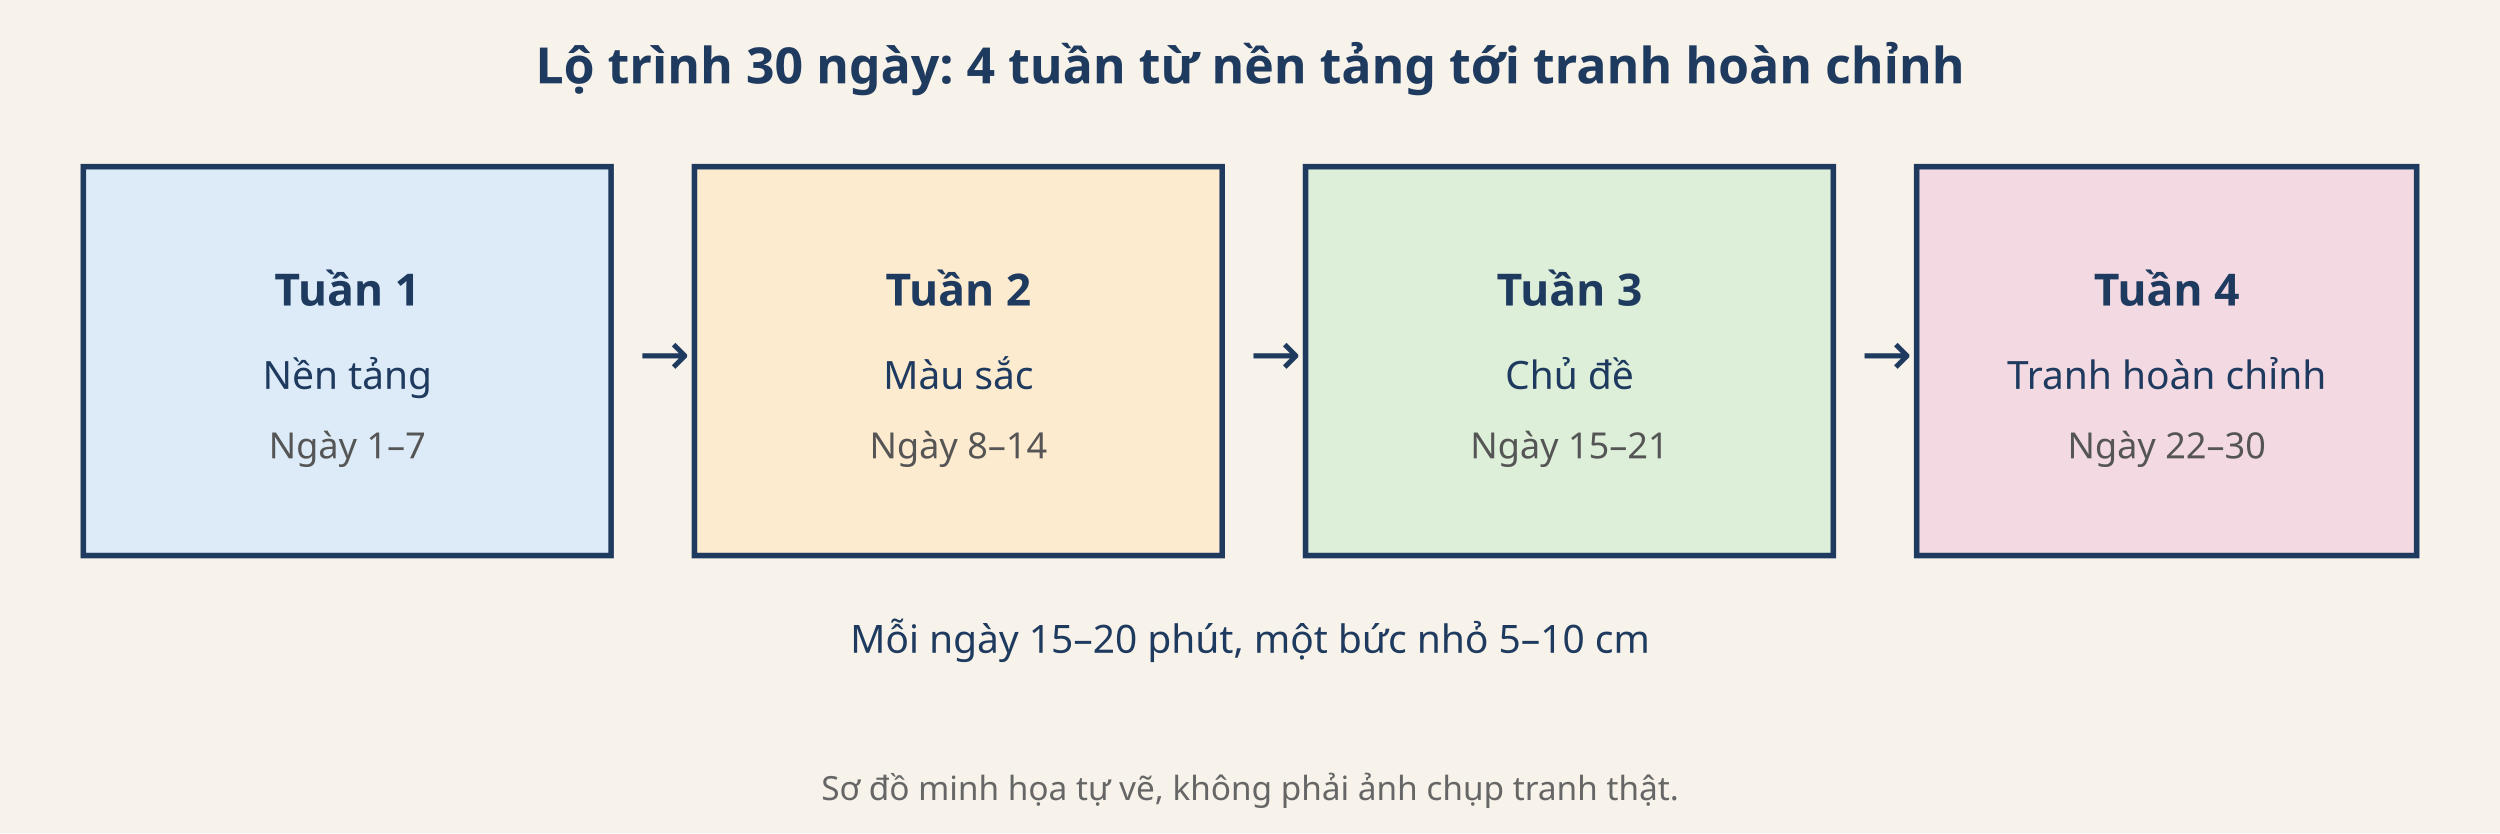
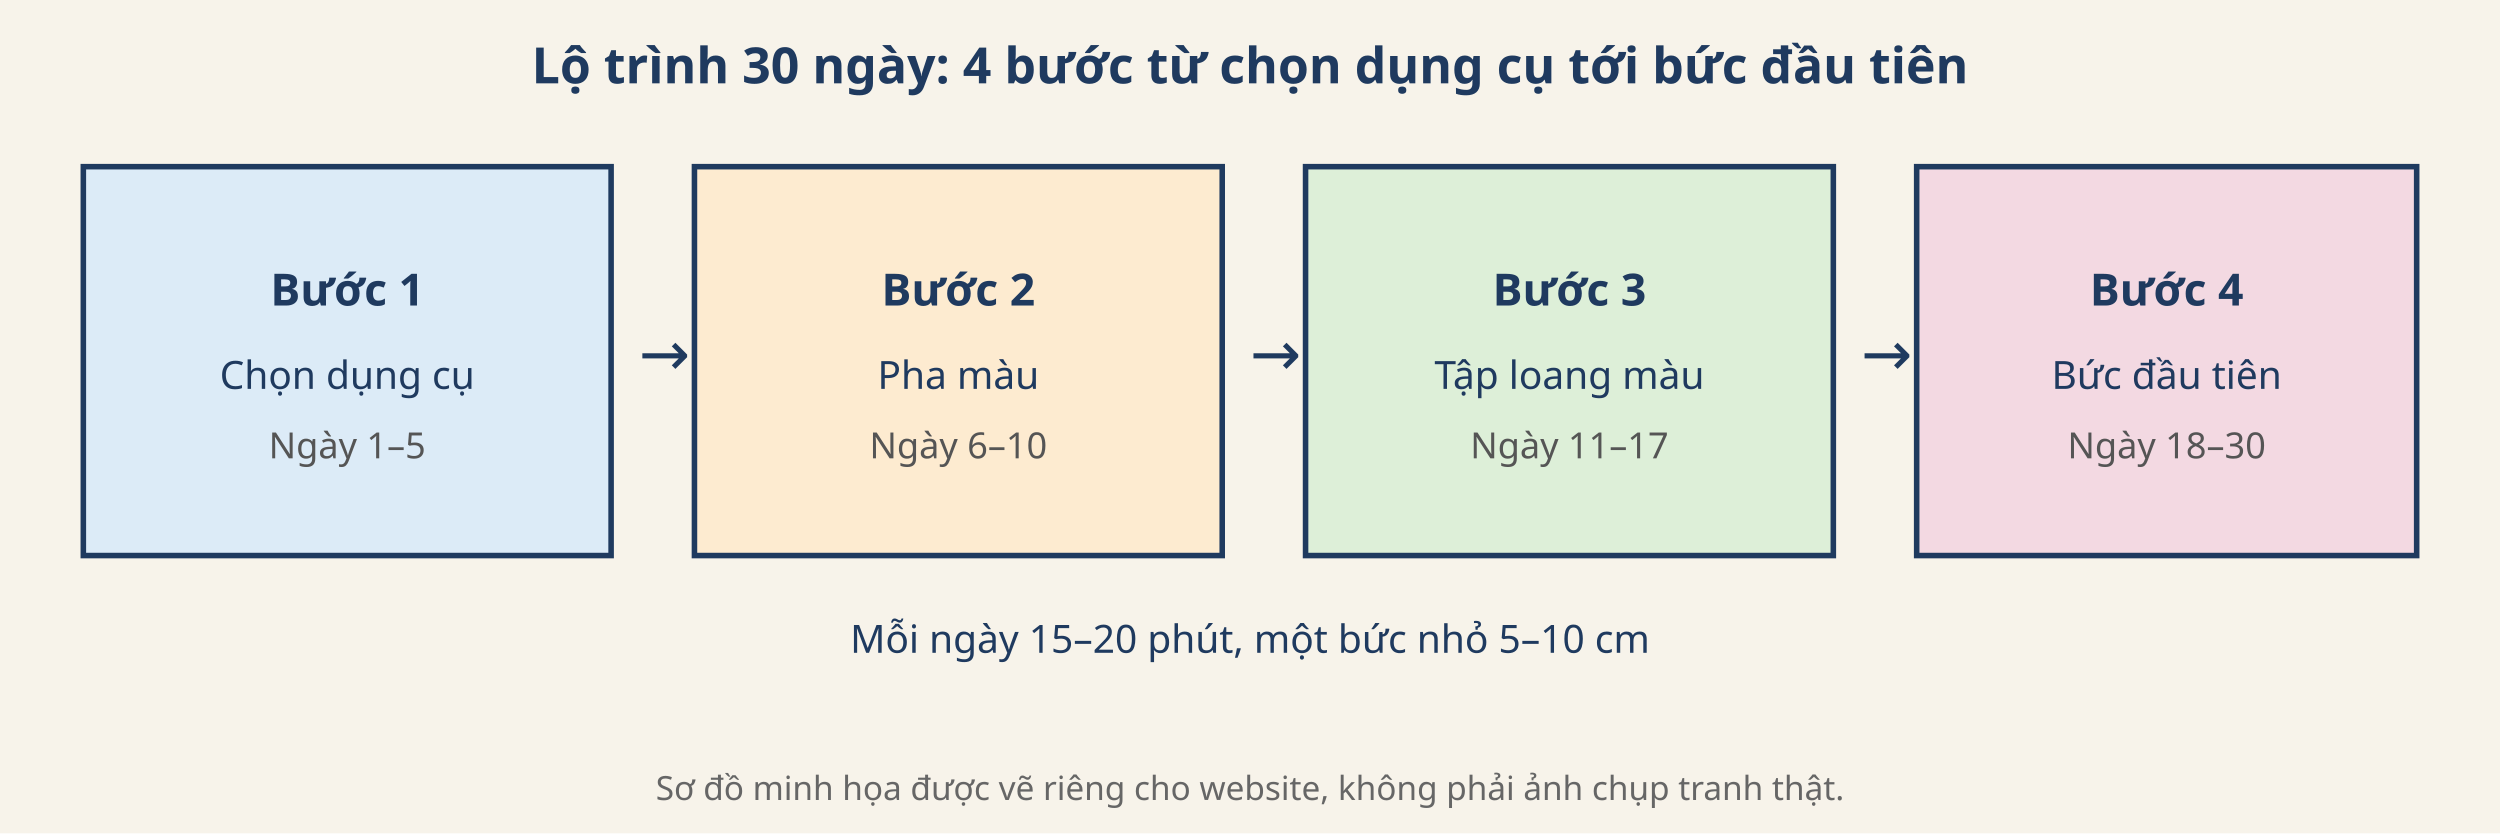
- <svg xmlns="http://www.w3.org/2000/svg" width="900" height="300" viewBox="0 0 900 300" role="img" aria-label="Sơ đồ lộ trình 30 ngày: 4 tuần từ nền tảng tới bức tranh hoàn chỉnh">
+ <svg xmlns="http://www.w3.org/2000/svg" width="900" height="300" viewBox="0 0 900 300" role="img" aria-label="Sơ đồ lộ trình 30 ngày: 4 bước từ chọn dụng cụ tới bức vẽ đầu tiên">
  <rect width="900" height="300" fill="#f7f3ea" />
-   <text x="450" y="30" font-family="sans-serif" font-size="18" font-weight="bold" fill="#1f3a5f" text-anchor="middle">Lộ trình 30 ngày: 4 tuần từ nền tảng tới tranh hoàn chỉnh</text>
+   <text x="450" y="30" font-family="sans-serif" font-size="18" font-weight="bold" fill="#1f3a5f" text-anchor="middle">Lộ trình 30 ngày: 4 bước từ chọn dụng cụ tới bức đầu tiên</text>
  <rect x="30" y="60" width="190" height="140" fill="#dcebf7" stroke="#1f3a5f" stroke-width="2" />
-   <text x="125" y="110" font-family="sans-serif" font-size="16" font-weight="bold" fill="#1f3a5f" text-anchor="middle">Tuần 1</text>
-   <text x="125" y="140" font-family="sans-serif" font-size="14" fill="#1f3a5f" text-anchor="middle">Nền tảng</text>
-   <text x="125" y="165" font-family="sans-serif" font-size="13" fill="#555555" text-anchor="middle">Ngày 1–7</text>
+   <text x="125" y="110" font-family="sans-serif" font-size="16" font-weight="bold" fill="#1f3a5f" text-anchor="middle">Bước 1</text>
+   <text x="125" y="140" font-family="sans-serif" font-size="14" fill="#1f3a5f" text-anchor="middle">Chọn dụng cụ</text>
+   <text x="125" y="165" font-family="sans-serif" font-size="13" fill="#555555" text-anchor="middle">Ngày 1–5</text>
  <text x="230" y="135" font-family="sans-serif" font-size="22" fill="#1f3a5f">→</text>
  <rect x="250" y="60" width="190" height="140" fill="#fdebd0" stroke="#1f3a5f" stroke-width="2" />
-   <text x="345" y="110" font-family="sans-serif" font-size="16" font-weight="bold" fill="#1f3a5f" text-anchor="middle">Tuần 2</text>
-   <text x="345" y="140" font-family="sans-serif" font-size="14" fill="#1f3a5f" text-anchor="middle">Màu sắc</text>
-   <text x="345" y="165" font-family="sans-serif" font-size="13" fill="#555555" text-anchor="middle">Ngày 8–14</text>
+   <text x="345" y="110" font-family="sans-serif" font-size="16" font-weight="bold" fill="#1f3a5f" text-anchor="middle">Bước 2</text>
+   <text x="345" y="140" font-family="sans-serif" font-size="14" fill="#1f3a5f" text-anchor="middle">Pha màu</text>
+   <text x="345" y="165" font-family="sans-serif" font-size="13" fill="#555555" text-anchor="middle">Ngày 6–10</text>
  <text x="450" y="135" font-family="sans-serif" font-size="22" fill="#1f3a5f">→</text>
  <rect x="470" y="60" width="190" height="140" fill="#ddefd8" stroke="#1f3a5f" stroke-width="2" />
-   <text x="565" y="110" font-family="sans-serif" font-size="16" font-weight="bold" fill="#1f3a5f" text-anchor="middle">Tuần 3</text>
-   <text x="565" y="140" font-family="sans-serif" font-size="14" fill="#1f3a5f" text-anchor="middle">Chủ đề</text>
-   <text x="565" y="165" font-family="sans-serif" font-size="13" fill="#555555" text-anchor="middle">Ngày 15–21</text>
+   <text x="565" y="110" font-family="sans-serif" font-size="16" font-weight="bold" fill="#1f3a5f" text-anchor="middle">Bước 3</text>
+   <text x="565" y="140" font-family="sans-serif" font-size="14" fill="#1f3a5f" text-anchor="middle">Tập loang màu</text>
+   <text x="565" y="165" font-family="sans-serif" font-size="13" fill="#555555" text-anchor="middle">Ngày 11–17</text>
  <text x="670" y="135" font-family="sans-serif" font-size="22" fill="#1f3a5f">→</text>
  <rect x="690" y="60" width="180" height="140" fill="#f3d9e2" stroke="#1f3a5f" stroke-width="2" />
-   <text x="780" y="110" font-family="sans-serif" font-size="16" font-weight="bold" fill="#1f3a5f" text-anchor="middle">Tuần 4</text>
-   <text x="780" y="140" font-family="sans-serif" font-size="14" fill="#1f3a5f" text-anchor="middle">Tranh hoàn chỉnh</text>
-   <text x="780" y="165" font-family="sans-serif" font-size="13" fill="#555555" text-anchor="middle">Ngày 22–30</text>
+   <text x="780" y="110" font-family="sans-serif" font-size="16" font-weight="bold" fill="#1f3a5f" text-anchor="middle">Bước 4</text>
+   <text x="780" y="140" font-family="sans-serif" font-size="14" fill="#1f3a5f" text-anchor="middle">Bức đầu tiên</text>
+   <text x="780" y="165" font-family="sans-serif" font-size="13" fill="#555555" text-anchor="middle">Ngày 18–30</text>
  <text x="450" y="235" font-family="sans-serif" font-size="14" fill="#1f3a5f" text-anchor="middle">Mỗi ngày 15–20 phút, một bức nhỏ 5–10 cm</text>
-   <text x="450" y="288" font-family="sans-serif" font-size="12" fill="#666666" text-anchor="middle">Sơ đồ minh họa tự vẽ, không phải ảnh chụp tranh thật.</text>
+   <text x="450" y="288" font-family="sans-serif" font-size="12" fill="#666666" text-anchor="middle">Sơ đồ minh họa được vẽ riêng cho website, không phải ảnh chụp tranh thật.</text>
</svg>
